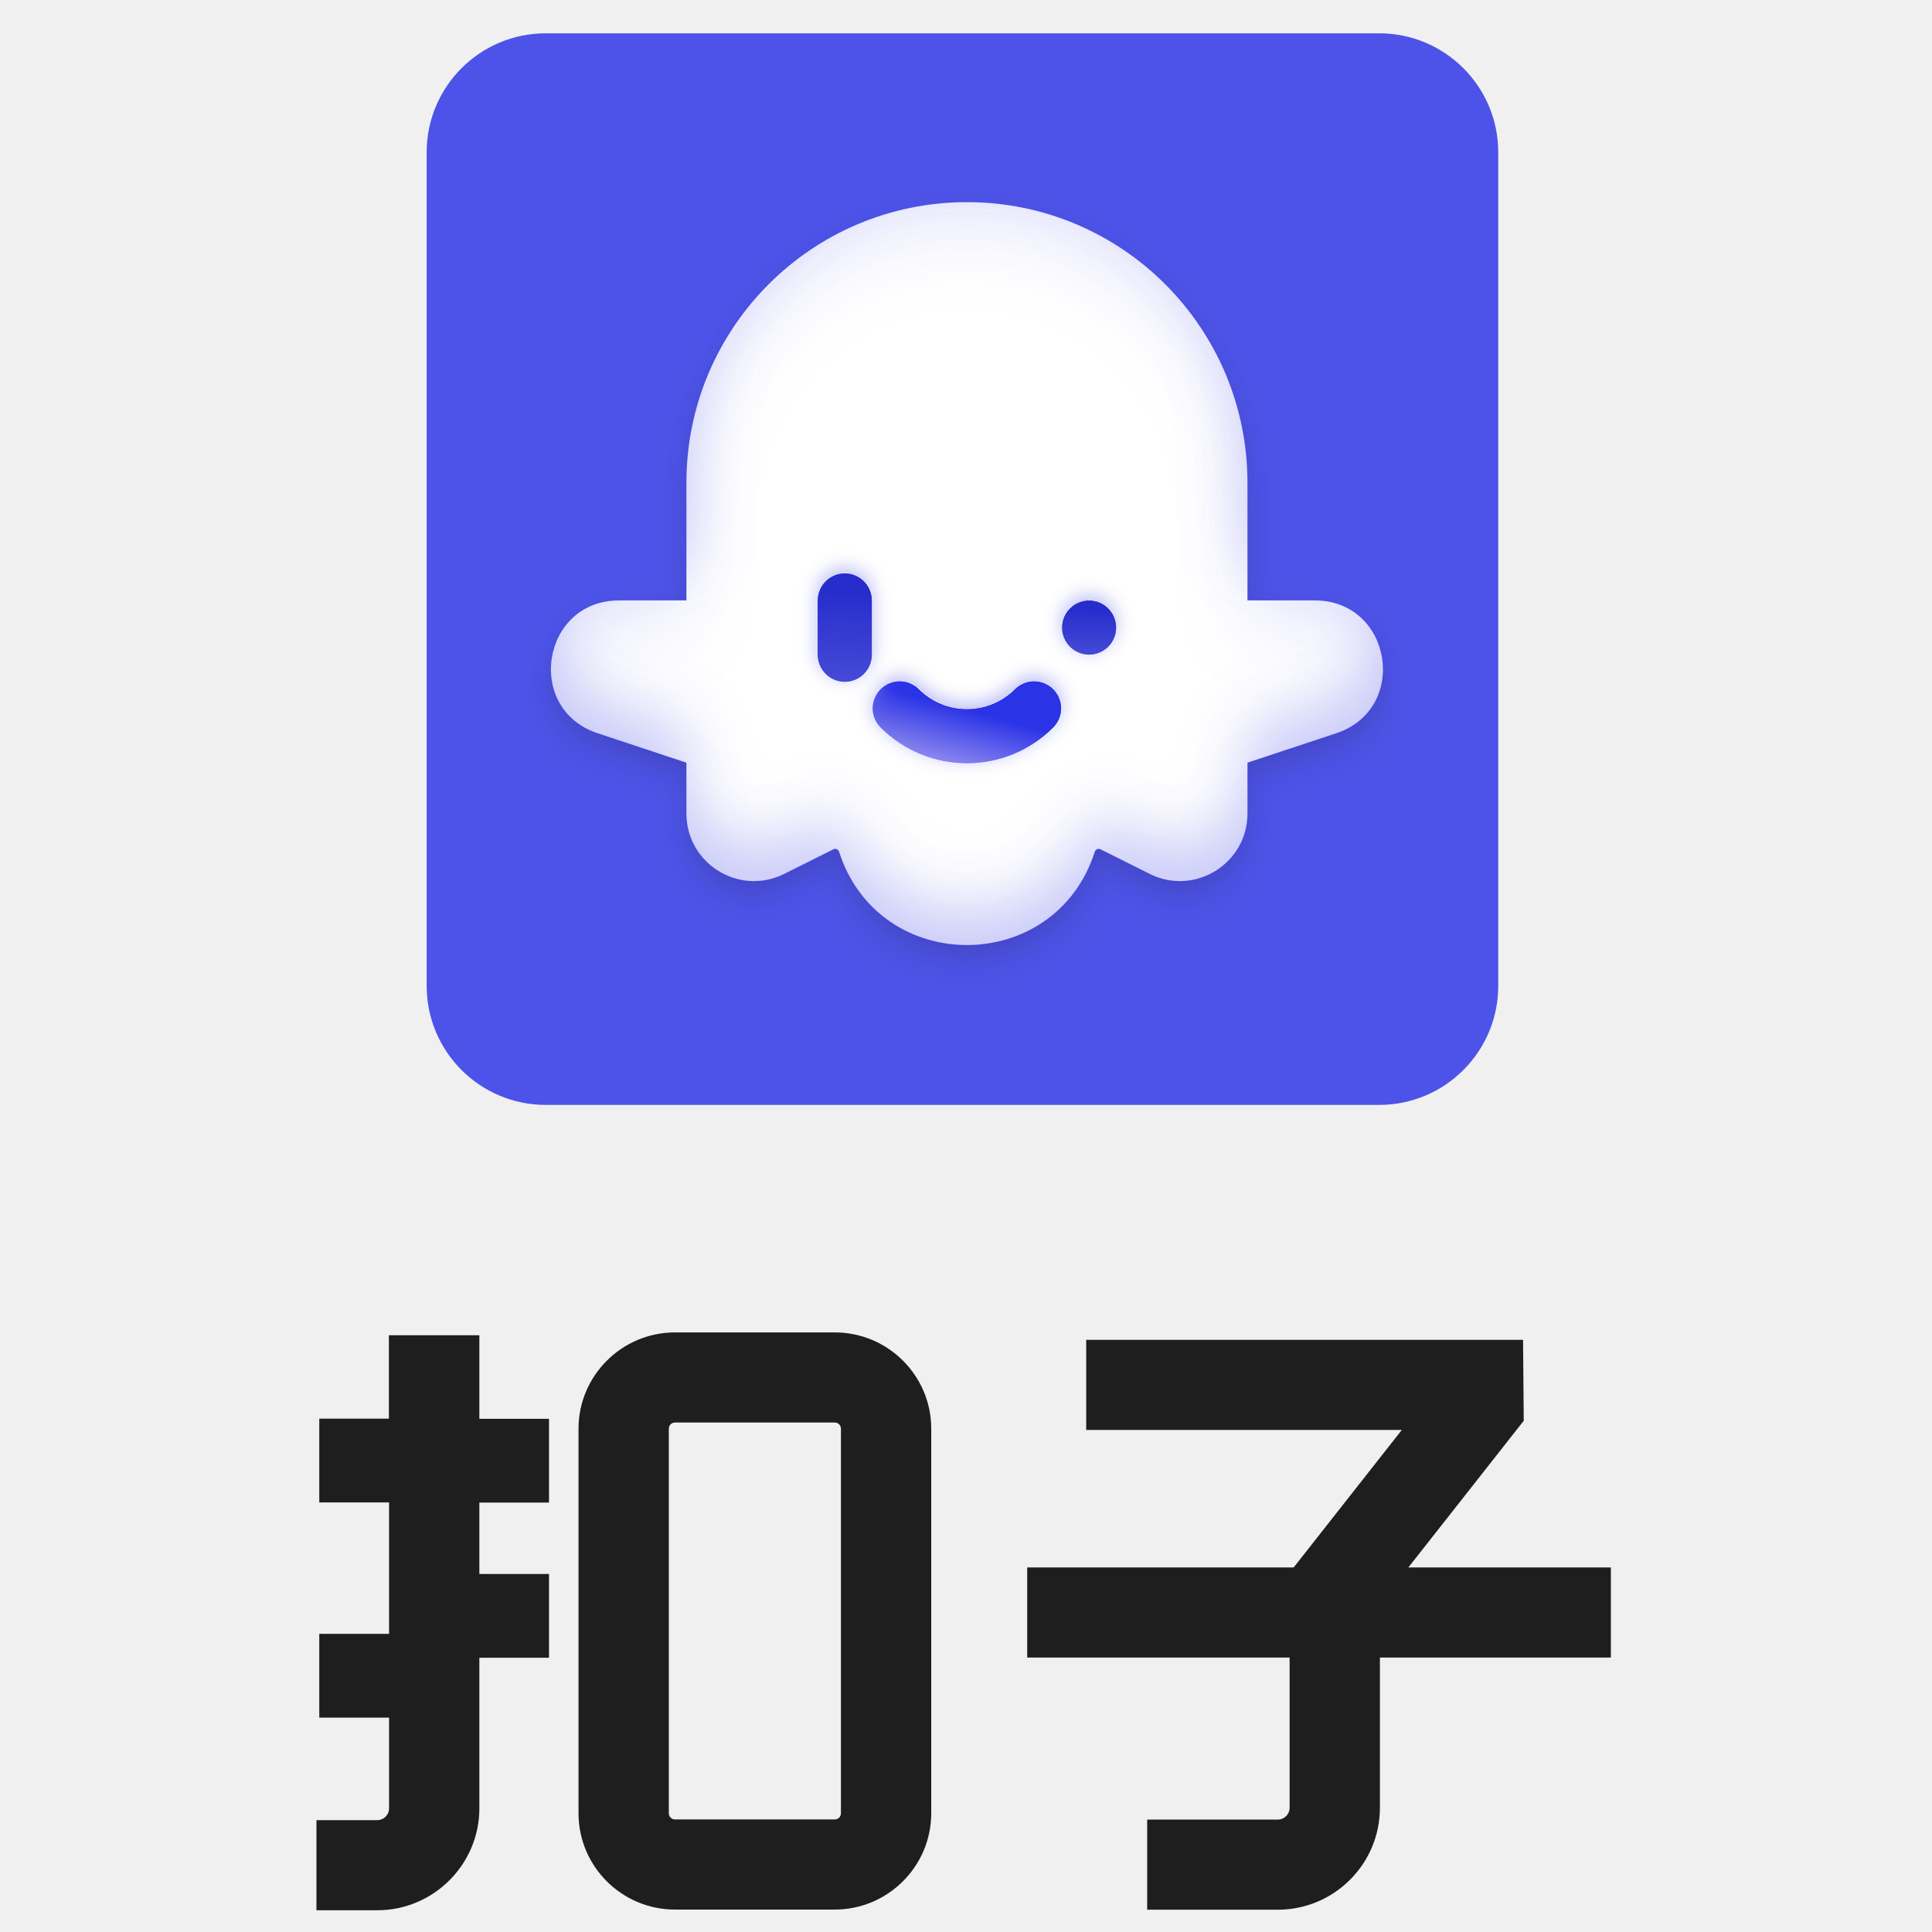
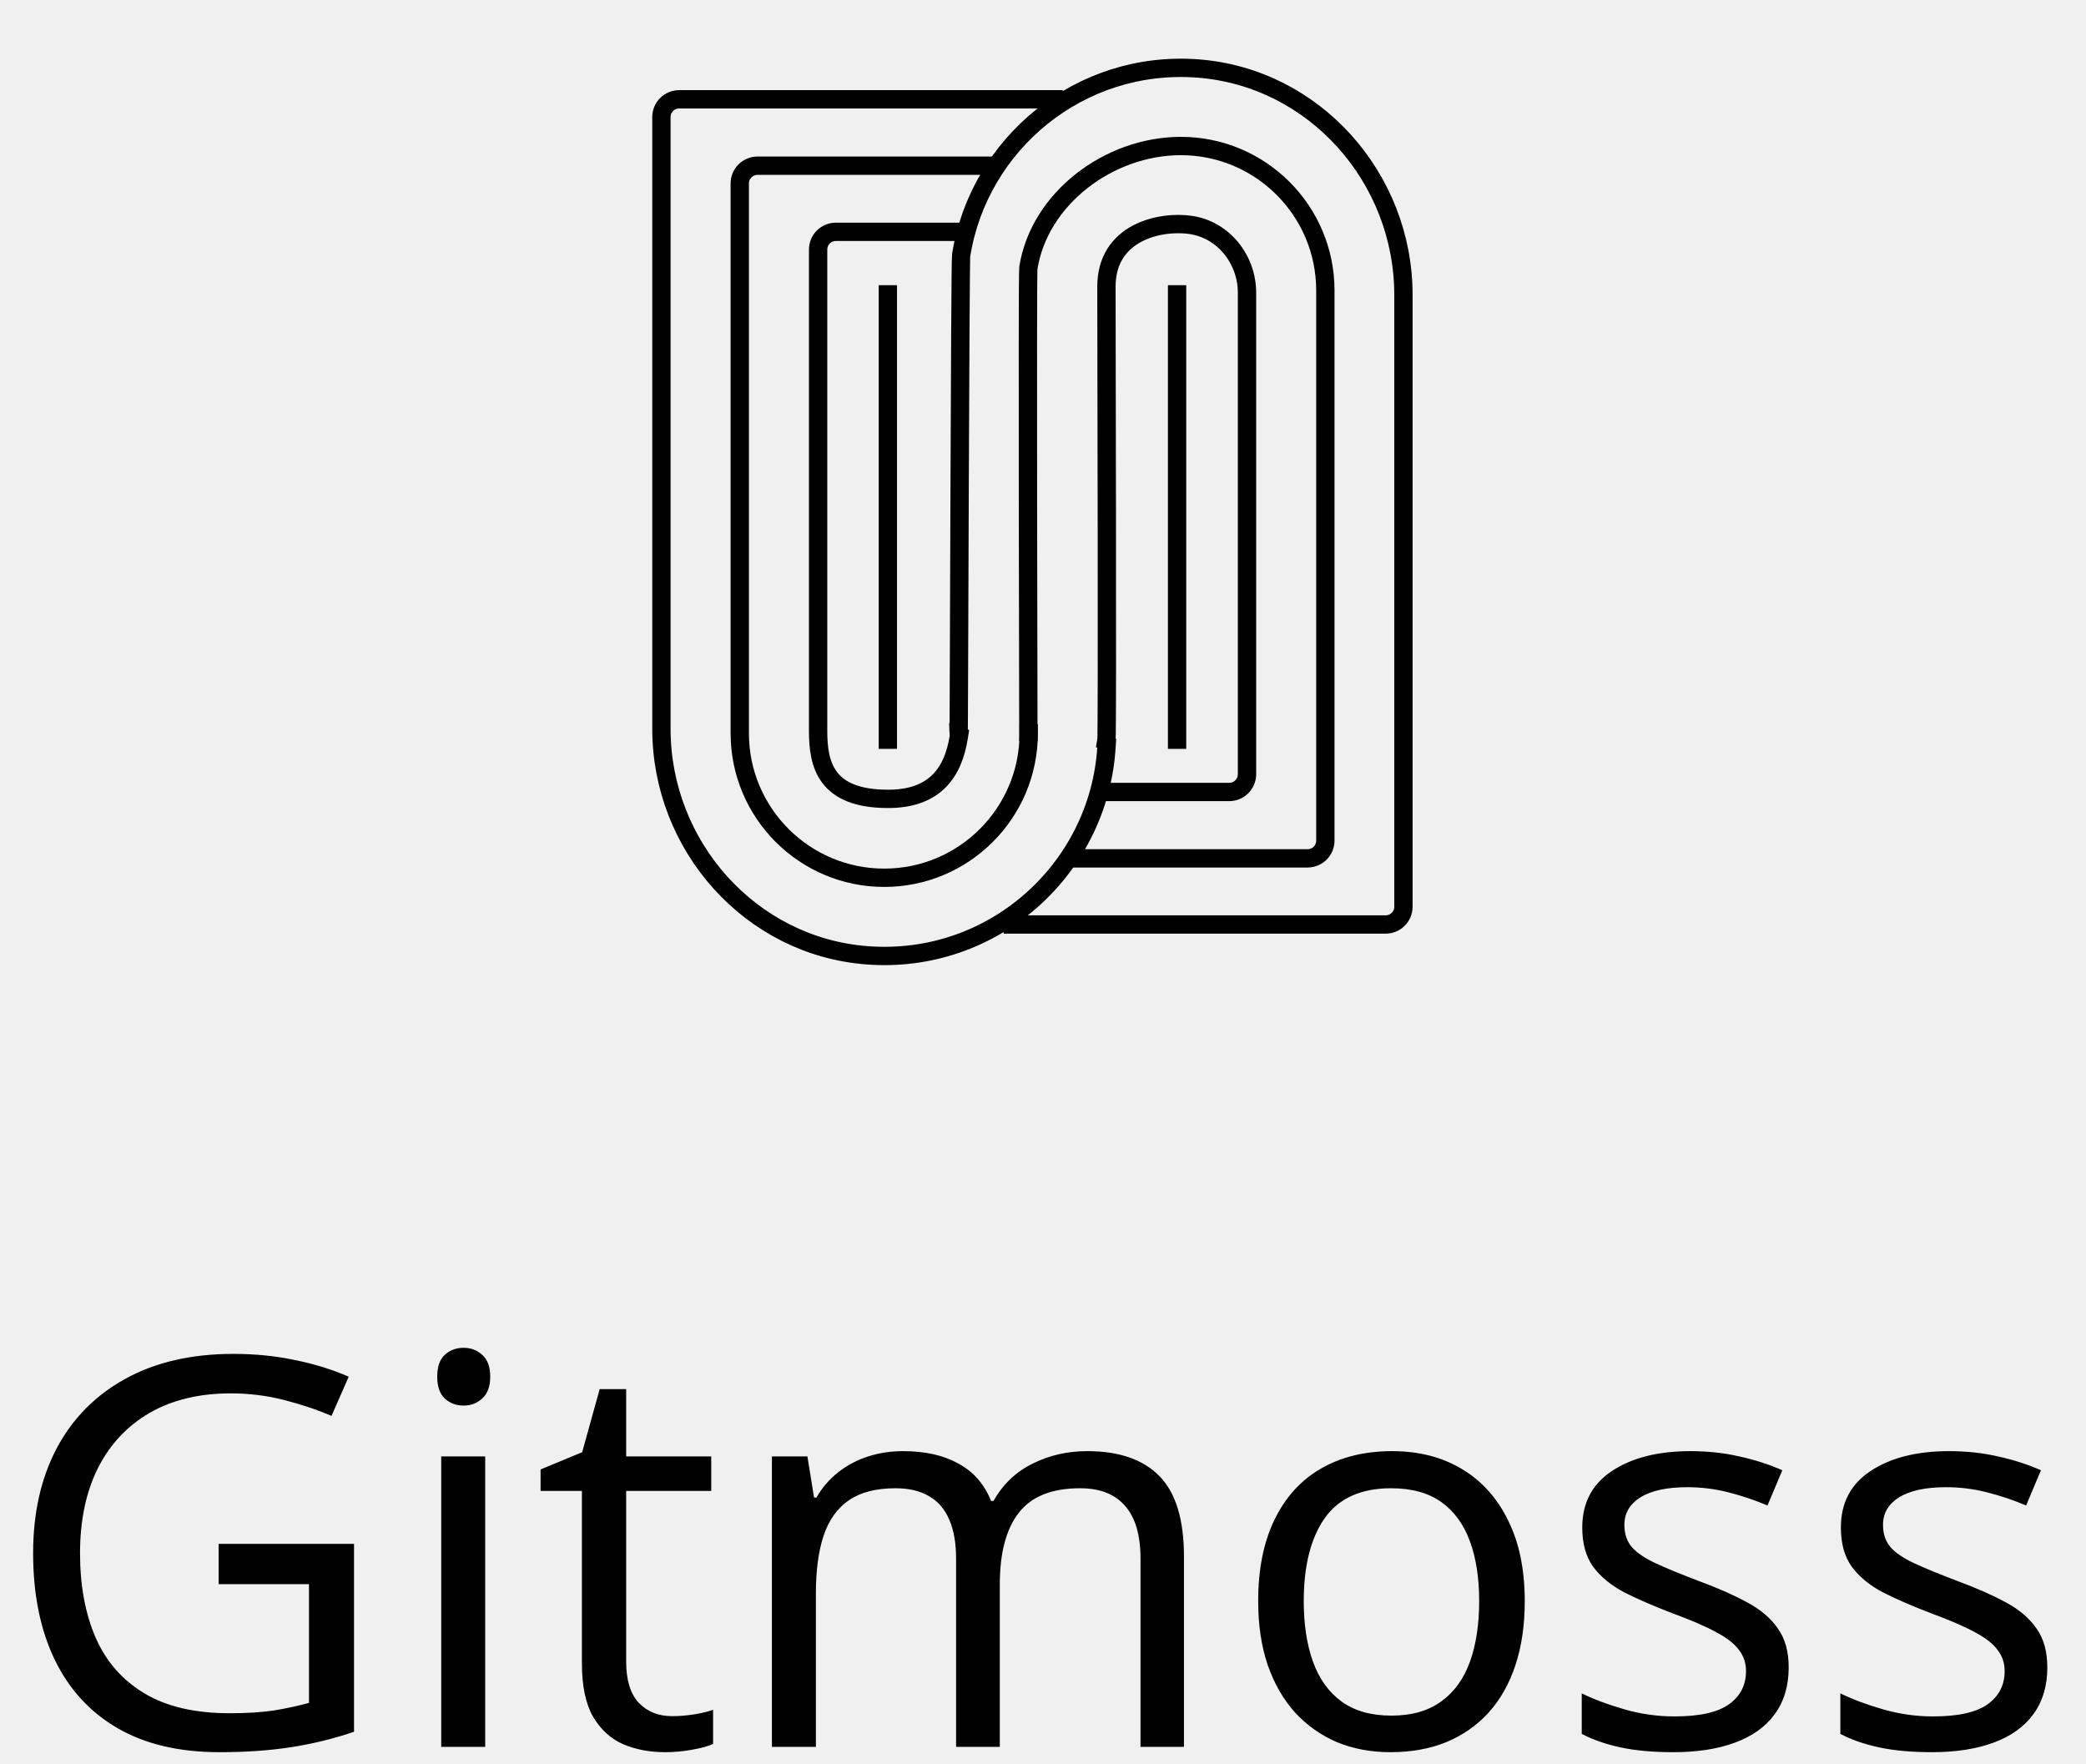
- <svg xmlns="http://www.w3.org/2000/svg" width="116" height="116" viewBox="0 0 116 116" fill="none">
-   <rect x="25.617" y="2" width="64.34" height="64.34" rx="7.149" fill="#4D53E8" />
-   <g filter="url(#filter0_ddiii_593_548)">
-     <path fill-rule="evenodd" clip-rule="evenodd" d="M58.056 12.137C48.755 12.137 41.214 19.68 41.214 28.986V36.051H37.171C32.528 36.051 31.479 42.564 35.885 44.024L41.214 45.789V48.84C41.214 51.855 44.386 53.816 47.082 52.468L50.033 50.991C50.17 50.923 50.335 50.993 50.382 51.138C52.775 58.606 63.337 58.606 65.73 51.138C65.777 50.993 65.942 50.923 66.079 50.991L69.03 52.468C71.726 53.816 74.898 51.855 74.898 48.84V45.789L80.227 44.024C84.633 42.564 83.584 36.051 78.941 36.051H74.898V28.986C74.898 19.68 67.358 12.137 58.056 12.137Z" fill="white" />
-   </g>
-   <g filter="url(#filter1_dd_593_548)">
-     <path d="M63.762 37.681C63.762 36.78 64.491 36.05 65.392 36.05C66.292 36.05 67.021 36.78 67.021 37.681C67.021 38.581 66.292 39.311 65.392 39.311C64.491 39.311 63.762 38.581 63.762 37.681Z" fill="url(#paint0_linear_593_548)" />
-   </g>
-   <g filter="url(#filter2_dd_593_548)">
-     <path d="M52.868 43.684C52.231 43.047 52.231 42.015 52.868 41.378C53.505 40.742 54.536 40.742 55.173 41.378C56.764 42.97 59.344 42.97 60.935 41.378C61.572 40.742 62.604 40.742 63.24 41.378C63.877 42.015 63.877 43.047 63.24 43.684C60.376 46.55 55.732 46.55 52.868 43.684Z" fill="url(#paint1_linear_593_548)" />
-   </g>
-   <g filter="url(#filter3_dd_593_548)">
-     <path d="M50.722 34.42C49.822 34.42 49.092 35.15 49.092 36.05V39.311C49.092 40.212 49.822 40.942 50.722 40.942C51.622 40.942 52.352 40.212 52.352 39.311V36.05C52.352 35.15 51.622 34.42 50.722 34.42Z" fill="url(#paint2_linear_593_548)" />
-   </g>
-   <path d="M28.772 80.169H23.35V85.177H19.17V90.207H23.361V98.1H19.17V103.13H23.361V108.573C23.361 108.965 23.042 109.283 22.65 109.283H19V114.695H22.65C26.024 114.695 28.782 111.947 28.782 108.573V99.533H32.963V94.504H28.782V90.217H32.963V85.188H28.782V80.18L28.772 80.169Z" fill="#1E1E1E" />
-   <path d="M50.12 80H40.528C37.334 80 34.735 82.6 34.735 85.782V108.87C34.735 112.064 37.334 114.653 40.528 114.653H50.12C53.313 114.653 55.913 112.053 55.913 108.87V85.782C55.913 82.589 53.313 80 50.12 80ZM50.491 108.87C50.491 109.082 50.321 109.241 50.12 109.241H40.528C40.316 109.241 40.157 109.072 40.157 108.87V85.782C40.157 85.57 40.326 85.411 40.528 85.411H50.12C50.332 85.411 50.491 85.581 50.491 85.782V108.87Z" fill="#1E1E1E" />
-   <path d="M84.56 94.111L91.488 85.304L91.446 80.445H65.218V85.856H84.167L77.674 94.111H61.674V99.522H77.43V108.54C77.43 108.933 77.112 109.251 76.719 109.251H68.878V114.662H76.719C80.103 114.662 82.852 111.914 82.852 108.54V99.522H96.719V94.111H84.56Z" fill="#1E1E1E" />
-   <defs>
-     <filter id="filter0_ddiii_593_548" x="30.934" y="9.992" width="54.244" height="49.964" filterUnits="userSpaceOnUse" color-interpolation-filters="sRGB">
-       <feFlood flood-opacity="0" result="BackgroundImageFix" />
-       <feColorMatrix in="SourceAlpha" type="matrix" values="0 0 0 0 0 0 0 0 0 0 0 0 0 0 0 0 0 0 127 0" result="hardAlpha" />
-       <feOffset dy="1.072" />
-       <feGaussianBlur stdDeviation="1.072" />
-       <feComposite in2="hardAlpha" operator="out" />
-       <feColorMatrix type="matrix" values="0 0 0 0 0.166 0 0 0 0 0.177 0 0 0 0 0.463 0 0 0 0.2 0" />
-       <feBlend mode="normal" in2="BackgroundImageFix" result="effect1_dropShadow_593_548" />
-       <feColorMatrix in="SourceAlpha" type="matrix" values="0 0 0 0 0 0 0 0 0 0 0 0 0 0 0 0 0 0 127 0" result="hardAlpha" />
-       <feOffset dy="0.536" />
-       <feGaussianBlur stdDeviation="0.536" />
-       <feComposite in2="hardAlpha" operator="out" />
-       <feColorMatrix type="matrix" values="0 0 0 0 0.165 0 0 0 0 0.176 0 0 0 0 0.463 0 0 0 0.1 0" />
-       <feBlend mode="normal" in2="effect1_dropShadow_593_548" result="effect2_dropShadow_593_548" />
-       <feBlend mode="normal" in="SourceGraphic" in2="effect2_dropShadow_593_548" result="shape" />
-       <feColorMatrix in="SourceAlpha" type="matrix" values="0 0 0 0 0 0 0 0 0 0 0 0 0 0 0 0 0 0 127 0" result="hardAlpha" />
-       <feOffset dy="2.145" />
-       <feGaussianBlur stdDeviation="2.145" />
-       <feComposite in2="hardAlpha" operator="arithmetic" k2="-1" k3="1" />
-       <feColorMatrix type="matrix" values="0 0 0 0 0.302 0 0 0 0 0.325 0 0 0 0 0.91 0 0 0 0.1 0" />
-       <feBlend mode="normal" in2="shape" result="effect3_innerShadow_593_548" />
-       <feColorMatrix in="SourceAlpha" type="matrix" values="0 0 0 0 0 0 0 0 0 0 0 0 0 0 0 0 0 0 127 0" result="hardAlpha" />
-       <feOffset dy="-2.145" />
-       <feGaussianBlur stdDeviation="2.145" />
-       <feComposite in2="hardAlpha" operator="arithmetic" k2="-1" k3="1" />
-       <feColorMatrix type="matrix" values="0 0 0 0 0.302 0 0 0 0 0.325 0 0 0 0 0.91 0 0 0 0.15 0" />
-       <feBlend mode="normal" in2="effect3_innerShadow_593_548" result="effect4_innerShadow_593_548" />
-       <feColorMatrix in="SourceAlpha" type="matrix" values="0 0 0 0 0 0 0 0 0 0 0 0 0 0 0 0 0 0 127 0" result="hardAlpha" />
-       <feOffset dy="-2.145" />
-       <feGaussianBlur stdDeviation="1.609" />
-       <feComposite in2="hardAlpha" operator="arithmetic" k2="-1" k3="1" />
-       <feColorMatrix type="matrix" values="0 0 0 0 0.302 0 0 0 0 0.325 0 0 0 0 0.91 0 0 0 0.15 0" />
-       <feBlend mode="normal" in2="effect4_innerShadow_593_548" result="effect5_innerShadow_593_548" />
-     </filter>
-     <filter id="filter1_dd_593_548" x="62.153" y="34.71" width="6.477" height="7.014" filterUnits="userSpaceOnUse" color-interpolation-filters="sRGB">
-       <feFlood flood-opacity="0" result="BackgroundImageFix" />
-       <feColorMatrix in="SourceAlpha" type="matrix" values="0 0 0 0 0 0 0 0 0 0 0 0 0 0 0 0 0 0 127 0" result="hardAlpha" />
-       <feOffset dy="0.804" />
-       <feGaussianBlur stdDeviation="0.804" />
-       <feComposite in2="hardAlpha" operator="out" />
-       <feColorMatrix type="matrix" values="0 0 0 0 1 0 0 0 0 1 0 0 0 0 1 0 0 0 1 0" />
-       <feBlend mode="normal" in2="BackgroundImageFix" result="effect1_dropShadow_593_548" />
-       <feColorMatrix in="SourceAlpha" type="matrix" values="0 0 0 0 0 0 0 0 0 0 0 0 0 0 0 0 0 0 127 0" result="hardAlpha" />
-       <feOffset dy="-0.268" />
-       <feGaussianBlur stdDeviation="0.536" />
-       <feComposite in2="hardAlpha" operator="out" />
-       <feColorMatrix type="matrix" values="0 0 0 0 0.302 0 0 0 0 0.325 0 0 0 0 0.91 0 0 0 0.4 0" />
-       <feBlend mode="normal" in2="effect1_dropShadow_593_548" result="effect2_dropShadow_593_548" />
-       <feBlend mode="normal" in="SourceGraphic" in2="effect2_dropShadow_593_548" result="shape" />
-     </filter>
-     <filter id="filter2_dd_593_548" x="50.782" y="39.56" width="14.544" height="8.686" filterUnits="userSpaceOnUse" color-interpolation-filters="sRGB">
-       <feFlood flood-opacity="0" result="BackgroundImageFix" />
-       <feColorMatrix in="SourceAlpha" type="matrix" values="0 0 0 0 0 0 0 0 0 0 0 0 0 0 0 0 0 0 127 0" result="hardAlpha" />
-       <feOffset dy="0.804" />
-       <feGaussianBlur stdDeviation="0.804" />
-       <feComposite in2="hardAlpha" operator="out" />
-       <feColorMatrix type="matrix" values="0 0 0 0 1 0 0 0 0 1 0 0 0 0 1 0 0 0 1 0" />
-       <feBlend mode="normal" in2="BackgroundImageFix" result="effect1_dropShadow_593_548" />
-       <feColorMatrix in="SourceAlpha" type="matrix" values="0 0 0 0 0 0 0 0 0 0 0 0 0 0 0 0 0 0 127 0" result="hardAlpha" />
-       <feOffset dy="-0.268" />
-       <feGaussianBlur stdDeviation="0.536" />
-       <feComposite in2="hardAlpha" operator="out" />
-       <feColorMatrix type="matrix" values="0 0 0 0 0.302 0 0 0 0 0.325 0 0 0 0 0.91 0 0 0 0.4 0" />
-       <feBlend mode="normal" in2="effect1_dropShadow_593_548" result="effect2_dropShadow_593_548" />
-       <feBlend mode="normal" in="SourceGraphic" in2="effect2_dropShadow_593_548" result="shape" />
-     </filter>
-     <filter id="filter3_dd_593_548" x="47.483" y="33.079" width="6.477" height="10.275" filterUnits="userSpaceOnUse" color-interpolation-filters="sRGB">
-       <feFlood flood-opacity="0" result="BackgroundImageFix" />
-       <feColorMatrix in="SourceAlpha" type="matrix" values="0 0 0 0 0 0 0 0 0 0 0 0 0 0 0 0 0 0 127 0" result="hardAlpha" />
-       <feOffset dy="0.804" />
-       <feGaussianBlur stdDeviation="0.804" />
-       <feComposite in2="hardAlpha" operator="out" />
-       <feColorMatrix type="matrix" values="0 0 0 0 1 0 0 0 0 1 0 0 0 0 1 0 0 0 1 0" />
-       <feBlend mode="normal" in2="BackgroundImageFix" result="effect1_dropShadow_593_548" />
-       <feColorMatrix in="SourceAlpha" type="matrix" values="0 0 0 0 0 0 0 0 0 0 0 0 0 0 0 0 0 0 127 0" result="hardAlpha" />
-       <feOffset dy="-0.268" />
-       <feGaussianBlur stdDeviation="0.536" />
-       <feComposite in2="hardAlpha" operator="out" />
-       <feColorMatrix type="matrix" values="0 0 0 0 0.302 0 0 0 0 0.325 0 0 0 0 0.91 0 0 0 0.4 0" />
-       <feBlend mode="normal" in2="effect1_dropShadow_593_548" result="effect2_dropShadow_593_548" />
-       <feBlend mode="normal" in="SourceGraphic" in2="effect2_dropShadow_593_548" result="shape" />
-     </filter>
-     <linearGradient id="paint0_linear_593_548" x1="65.487" y1="36.596" x2="65.232" y2="47.044" gradientUnits="userSpaceOnUse">
-       <stop stop-color="#272DCC" />
-       <stop offset="1" stop-color="#9A9DF2" />
-     </linearGradient>
-     <linearGradient id="paint1_linear_593_548" x1="57.518" y1="42.481" x2="56.445" y2="46.502" gradientUnits="userSpaceOnUse">
-       <stop stop-color="#2B33E6" />
-       <stop offset="1" stop-color="#A19AF2" />
-     </linearGradient>
-     <linearGradient id="paint2_linear_593_548" x1="50.817" y1="35.511" x2="49.797" y2="56.371" gradientUnits="userSpaceOnUse">
-       <stop stop-color="#272DCC" />
-       <stop offset="1" stop-color="#9A9DF2" />
-     </linearGradient>
-   </defs>
+ <svg xmlns="http://www.w3.org/2000/svg" width="123" height="104" viewBox="0 0 123 104" fill="none">
+   <path d="M12.891 91.031H20.875V102.109C19.677 102.516 18.443 102.818 17.172 103.016C15.912 103.214 14.5 103.312 12.938 103.312C10.562 103.312 8.557 102.839 6.922 101.891C5.297 100.943 4.062 99.594 3.219 97.844C2.375 96.083 1.953 93.995 1.953 91.578C1.953 89.213 2.417 87.151 3.344 85.391C4.281 83.63 5.63 82.266 7.391 81.297C9.161 80.318 11.287 79.828 13.766 79.828C15.037 79.828 16.24 79.948 17.375 80.188C18.521 80.417 19.583 80.745 20.562 81.172L19.547 83.484C18.703 83.12 17.771 82.807 16.75 82.547C15.74 82.287 14.693 82.156 13.609 82.156C11.745 82.156 10.146 82.542 8.812 83.312C7.49 84.083 6.474 85.172 5.766 86.578C5.068 87.984 4.719 89.651 4.719 91.578C4.719 93.484 5.026 95.146 5.641 96.562C6.255 97.969 7.214 99.062 8.516 99.844C9.818 100.625 11.495 101.016 13.547 101.016C14.578 101.016 15.463 100.958 16.203 100.844C16.943 100.719 17.615 100.573 18.219 100.406V93.406H12.891V91.031ZM28.609 85.875V103H26.016V85.875H28.609ZM27.344 79.469C27.771 79.469 28.135 79.609 28.438 79.891C28.75 80.162 28.906 80.588 28.906 81.172C28.906 81.745 28.75 82.172 28.438 82.453C28.135 82.734 27.771 82.875 27.344 82.875C26.896 82.875 26.521 82.734 26.219 82.453C25.927 82.172 25.781 81.745 25.781 81.172C25.781 80.588 25.927 80.162 26.219 79.891C26.521 79.609 26.896 79.469 27.344 79.469ZM39.641 101.188C40.068 101.188 40.505 101.151 40.953 101.078C41.401 101.005 41.766 100.917 42.047 100.812V102.828C41.745 102.964 41.323 103.078 40.781 103.172C40.25 103.266 39.729 103.312 39.219 103.312C38.312 103.312 37.49 103.156 36.75 102.844C36.01 102.521 35.417 101.979 34.969 101.219C34.531 100.458 34.312 99.406 34.312 98.062V87.906H31.875V86.641L34.328 85.625L35.359 81.906H36.922V85.875H41.938V87.906H36.922V97.984C36.922 99.057 37.167 99.859 37.656 100.391C38.156 100.922 38.818 101.188 39.641 101.188ZM64.109 85.562C65.995 85.562 67.417 86.057 68.375 87.047C69.333 88.026 69.812 89.604 69.812 91.781V103H67.25V91.906C67.25 90.521 66.948 89.484 66.344 88.797C65.75 88.099 64.865 87.75 63.688 87.75C62.031 87.75 60.828 88.229 60.078 89.188C59.328 90.146 58.953 91.557 58.953 93.422V103H56.375V91.906C56.375 90.979 56.24 90.208 55.969 89.594C55.708 88.979 55.312 88.521 54.781 88.219C54.26 87.906 53.599 87.75 52.797 87.75C51.661 87.75 50.75 87.984 50.062 88.453C49.375 88.922 48.875 89.62 48.562 90.547C48.26 91.463 48.109 92.594 48.109 93.938V103H45.516V85.875H47.609L48 88.297H48.141C48.484 87.703 48.917 87.203 49.438 86.797C49.958 86.391 50.542 86.083 51.188 85.875C51.833 85.667 52.521 85.562 53.25 85.562C54.552 85.562 55.641 85.807 56.516 86.297C57.401 86.776 58.042 87.51 58.438 88.5H58.578C59.141 87.51 59.911 86.776 60.891 86.297C61.87 85.807 62.943 85.562 64.109 85.562ZM89.906 94.406C89.906 95.812 89.724 97.068 89.359 98.172C88.995 99.276 88.469 100.208 87.781 100.969C87.094 101.729 86.26 102.312 85.281 102.719C84.312 103.115 83.213 103.312 81.984 103.312C80.838 103.312 79.787 103.115 78.828 102.719C77.88 102.312 77.057 101.729 76.359 100.969C75.672 100.208 75.135 99.276 74.75 98.172C74.375 97.068 74.188 95.812 74.188 94.406C74.188 92.531 74.505 90.938 75.141 89.625C75.776 88.302 76.682 87.297 77.859 86.609C79.047 85.912 80.458 85.562 82.094 85.562C83.656 85.562 85.021 85.912 86.188 86.609C87.365 87.307 88.276 88.318 88.922 89.641C89.578 90.953 89.906 92.542 89.906 94.406ZM76.875 94.406C76.875 95.781 77.057 96.974 77.422 97.984C77.787 98.995 78.349 99.776 79.109 100.328C79.87 100.88 80.849 101.156 82.047 101.156C83.234 101.156 84.208 100.88 84.969 100.328C85.74 99.776 86.307 98.995 86.672 97.984C87.037 96.974 87.219 95.781 87.219 94.406C87.219 93.042 87.037 91.865 86.672 90.875C86.307 89.875 85.745 89.104 84.984 88.562C84.224 88.021 83.24 87.75 82.031 87.75C80.25 87.75 78.943 88.338 78.109 89.516C77.287 90.693 76.875 92.323 76.875 94.406ZM105.469 98.312C105.469 99.406 105.193 100.328 104.641 101.078C104.099 101.818 103.318 102.375 102.297 102.75C101.286 103.125 100.078 103.312 98.672 103.312C97.474 103.312 96.438 103.219 95.562 103.031C94.688 102.844 93.922 102.578 93.266 102.234V99.844C93.963 100.188 94.797 100.5 95.766 100.781C96.734 101.062 97.724 101.203 98.734 101.203C100.214 101.203 101.286 100.964 101.953 100.484C102.62 100.005 102.953 99.354 102.953 98.531C102.953 98.062 102.818 97.651 102.547 97.297C102.286 96.932 101.844 96.583 101.219 96.25C100.594 95.906 99.729 95.531 98.625 95.125C97.531 94.708 96.583 94.297 95.781 93.891C94.99 93.474 94.375 92.969 93.938 92.375C93.51 91.781 93.297 91.01 93.297 90.062C93.297 88.615 93.88 87.505 95.047 86.734C96.224 85.953 97.766 85.562 99.672 85.562C100.703 85.562 101.667 85.667 102.562 85.875C103.469 86.073 104.312 86.344 105.094 86.688L104.219 88.766C103.51 88.463 102.755 88.208 101.953 88C101.151 87.792 100.333 87.688 99.5 87.688C98.302 87.688 97.38 87.885 96.734 88.281C96.099 88.677 95.781 89.219 95.781 89.906C95.781 90.438 95.927 90.875 96.219 91.219C96.521 91.562 97 91.885 97.656 92.188C98.312 92.49 99.177 92.844 100.25 93.25C101.323 93.646 102.25 94.057 103.031 94.484C103.812 94.901 104.411 95.412 104.828 96.016C105.255 96.609 105.469 97.375 105.469 98.312ZM120.719 98.312C120.719 99.406 120.443 100.328 119.891 101.078C119.349 101.818 118.568 102.375 117.547 102.75C116.536 103.125 115.328 103.312 113.922 103.312C112.724 103.312 111.688 103.219 110.812 103.031C109.938 102.844 109.172 102.578 108.516 102.234V99.844C109.214 100.188 110.047 100.5 111.016 100.781C111.984 101.062 112.974 101.203 113.984 101.203C115.464 101.203 116.536 100.964 117.203 100.484C117.87 100.005 118.203 99.354 118.203 98.531C118.203 98.062 118.068 97.651 117.797 97.297C117.536 96.932 117.094 96.583 116.469 96.25C115.844 95.906 114.979 95.531 113.875 95.125C112.781 94.708 111.833 94.297 111.031 93.891C110.24 93.474 109.625 92.969 109.188 92.375C108.76 91.781 108.547 91.01 108.547 90.062C108.547 88.615 109.13 87.505 110.297 86.734C111.474 85.953 113.016 85.562 114.922 85.562C115.953 85.562 116.917 85.667 117.812 85.875C118.719 86.073 119.562 86.344 120.344 86.688L119.469 88.766C118.76 88.463 118.005 88.208 117.203 88C116.401 87.792 115.583 87.688 114.75 87.688C113.552 87.688 112.63 87.885 111.984 88.281C111.349 88.677 111.031 89.219 111.031 89.906C111.031 90.438 111.177 90.875 111.469 91.219C111.771 91.562 112.25 91.885 112.906 92.188C113.562 92.49 114.427 92.844 115.5 93.25C116.573 93.646 117.5 94.057 118.281 94.484C119.062 94.901 119.661 95.412 120.078 96.016C120.505 96.609 120.719 97.375 120.719 98.312Z" fill="black" />
+   <path d="M65.243 44.056C64.801 51.248 58.543 56.899 51.122 56.326C44.242 55.802 39 49.872 39 42.975V6.904C39 6.314 39.475 5.855 40.048 5.855H62.131" stroke="black" stroke-width="1.08" stroke-miterlimit="10" stroke-linecap="square" />
+   <path d="M56.496 13.669H49.288C48.698 13.669 48.24 14.144 48.24 14.717V43.106C48.24 45.072 48.682 47.103 52.368 47.103C55.136 47.103 56.201 45.531 56.529 43.483" stroke="black" stroke-width="1.08" stroke-miterlimit="10" stroke-linecap="square" />
+   <path d="M60.657 43.237C60.657 47.938 56.84 51.755 52.138 51.755C47.437 51.755 43.62 47.938 43.62 43.237V10.818C43.62 10.229 44.095 9.77 44.669 9.77H58.086" stroke="black" stroke-width="1.08" stroke-miterlimit="10" stroke-linecap="square" />
+   <path d="M56.526 43.157C56.543 43.583 56.608 15.456 56.674 15.046C57.722 8.477 63.669 3.514 70.631 4.038C77.511 4.562 82.753 10.492 82.753 17.389V53.46C82.753 54.05 82.278 54.509 81.704 54.509H59.72" stroke="black" stroke-width="1.08" stroke-miterlimit="10" stroke-linecap="square" />
+   <path d="M65.141 46.696H72.48C73.07 46.696 73.529 46.221 73.529 45.648V17.259C73.529 15.293 72.136 13.54 70.203 13.262C68.434 13 65.24 13.671 65.24 16.899C65.24 19.339 65.305 43.207 65.24 43.617" stroke="black" stroke-width="1.08" stroke-miterlimit="10" stroke-linecap="square" />
+   <path d="M63.406 50.61H77.1C77.69 50.61 78.149 50.135 78.149 49.562V17.127C78.149 12.425 74.332 8.609 69.63 8.609C65.371 8.609 61.276 11.721 60.637 15.8C60.572 16.242 60.637 42.698 60.637 43.157" stroke="black" stroke-width="1.08" stroke-miterlimit="10" stroke-linecap="square" />
+   <path d="M52.352 17.355V43.614" stroke="black" stroke-width="1.08" stroke-miterlimit="10" stroke-linecap="square" />
+   <path d="M69.406 17.355V43.615" stroke="black" stroke-width="1.08" stroke-miterlimit="10" stroke-linecap="square" />
</svg>
